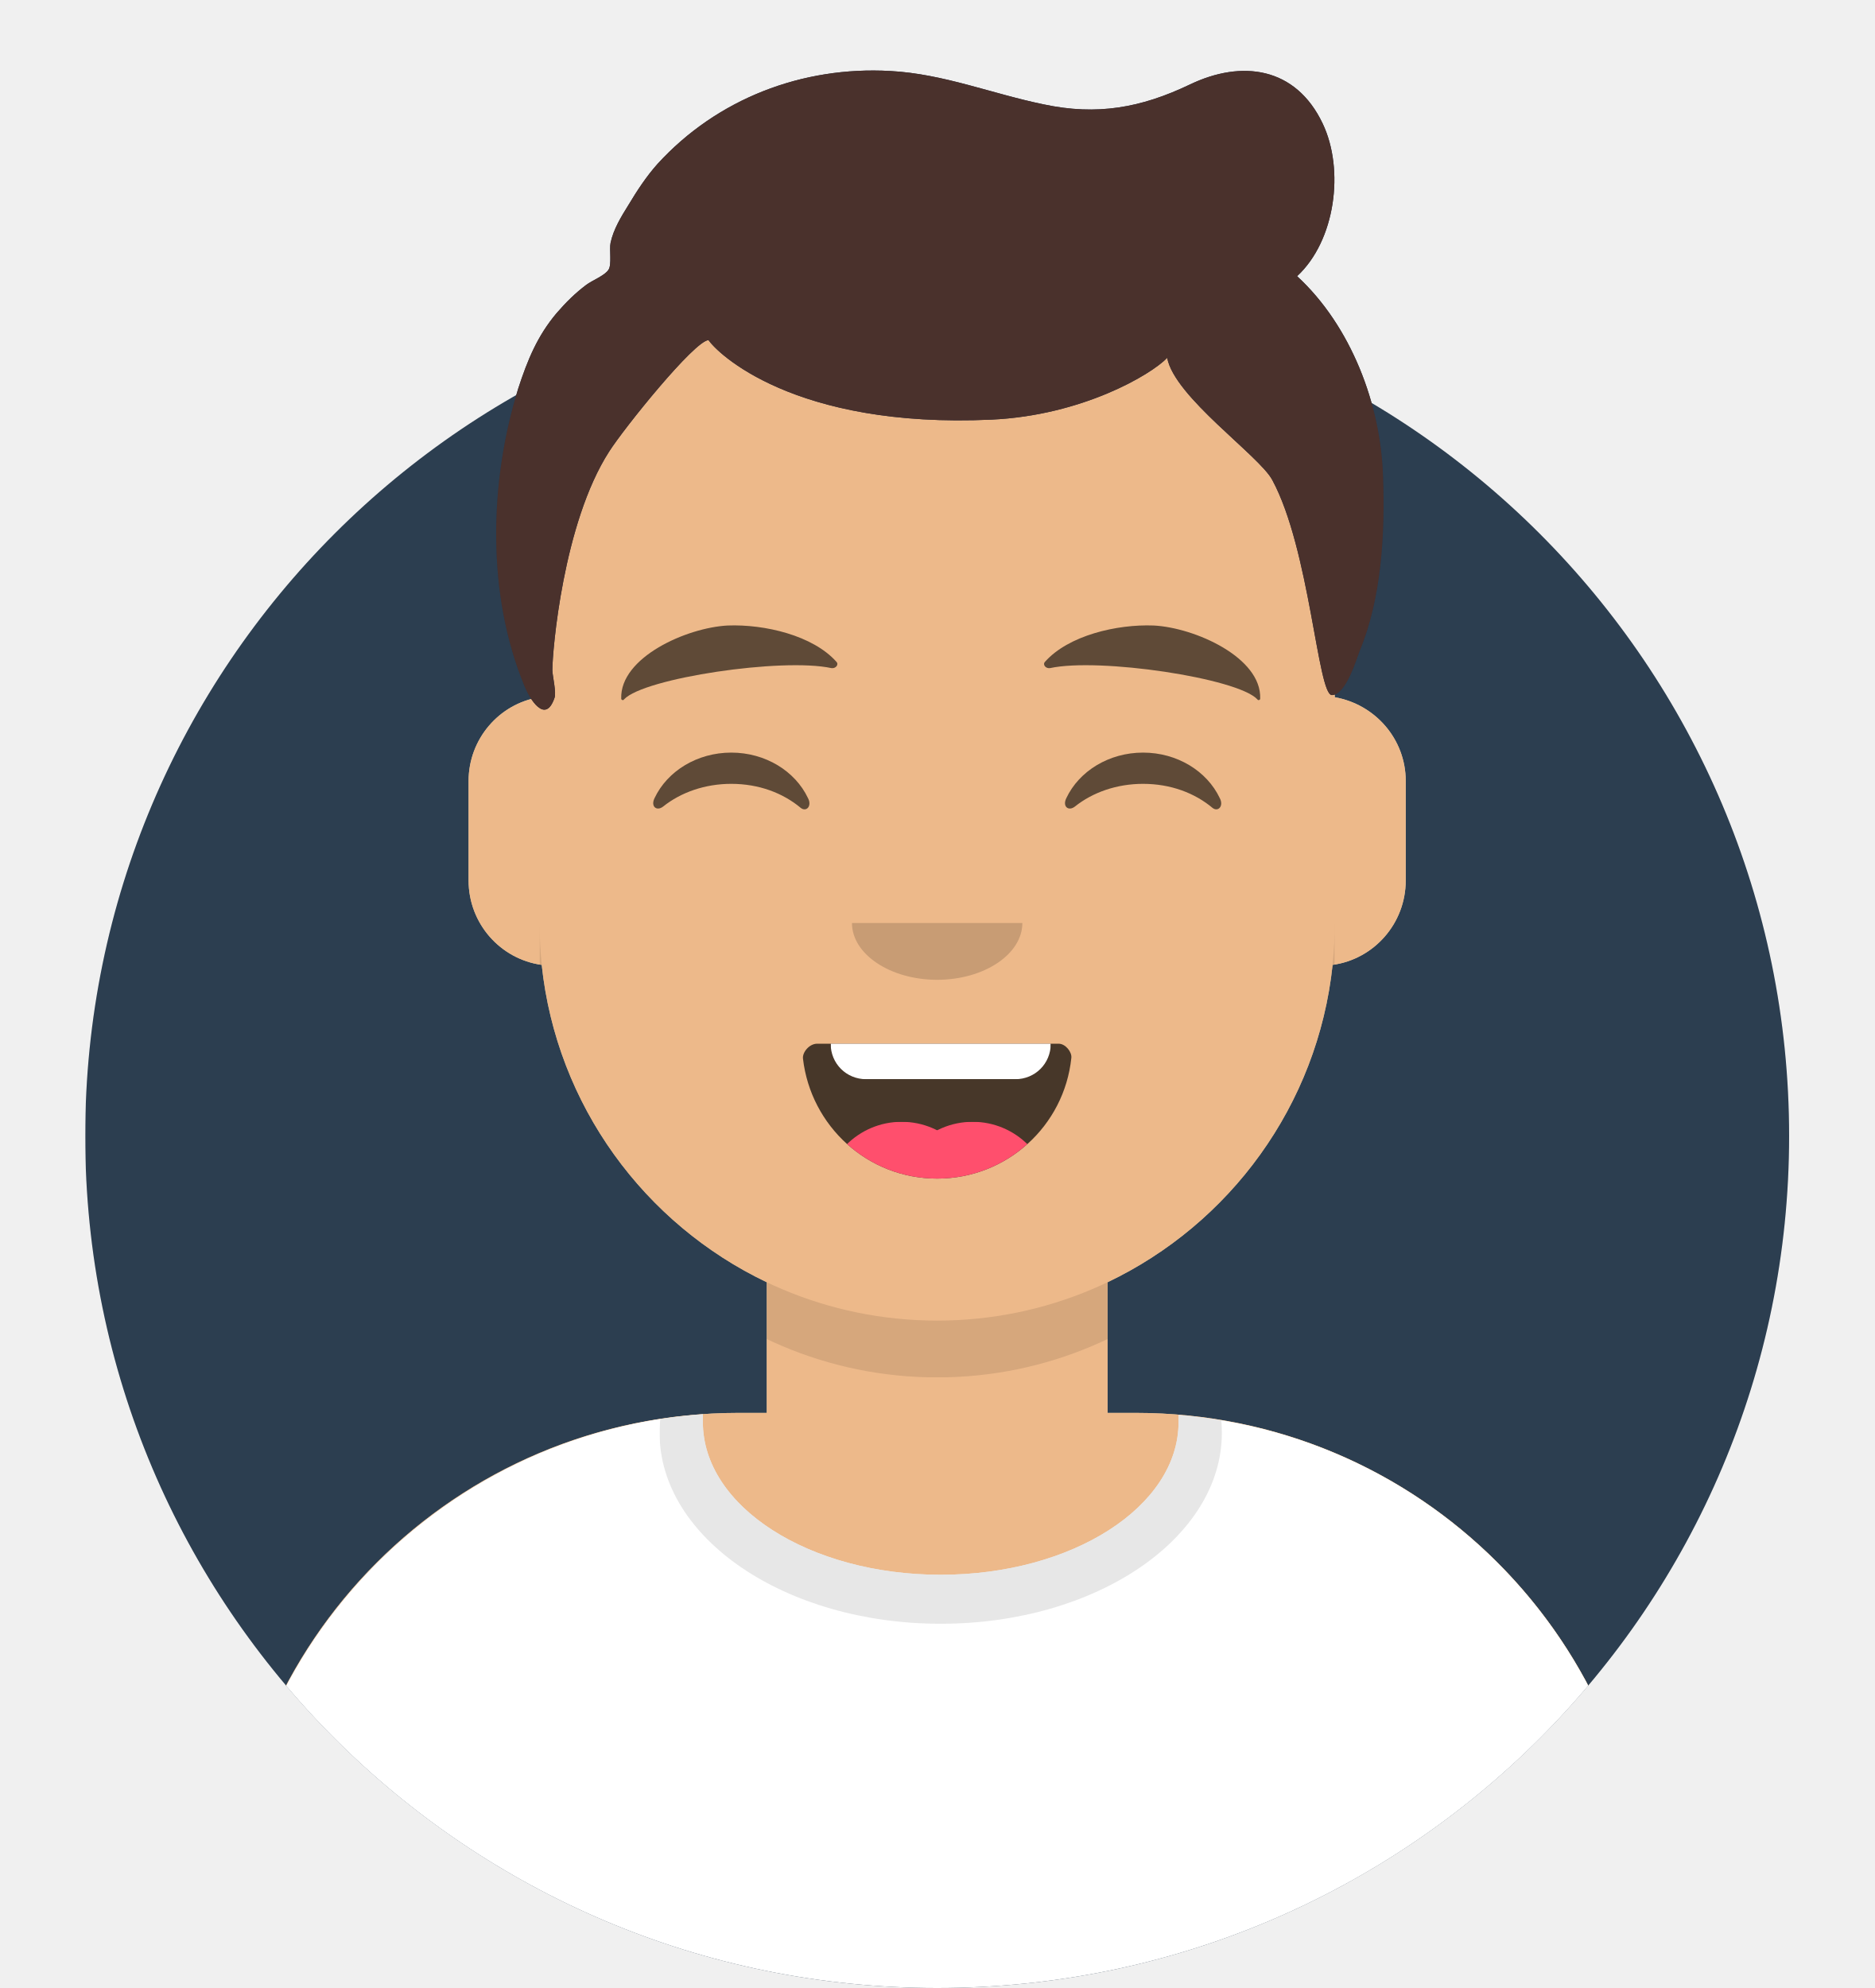
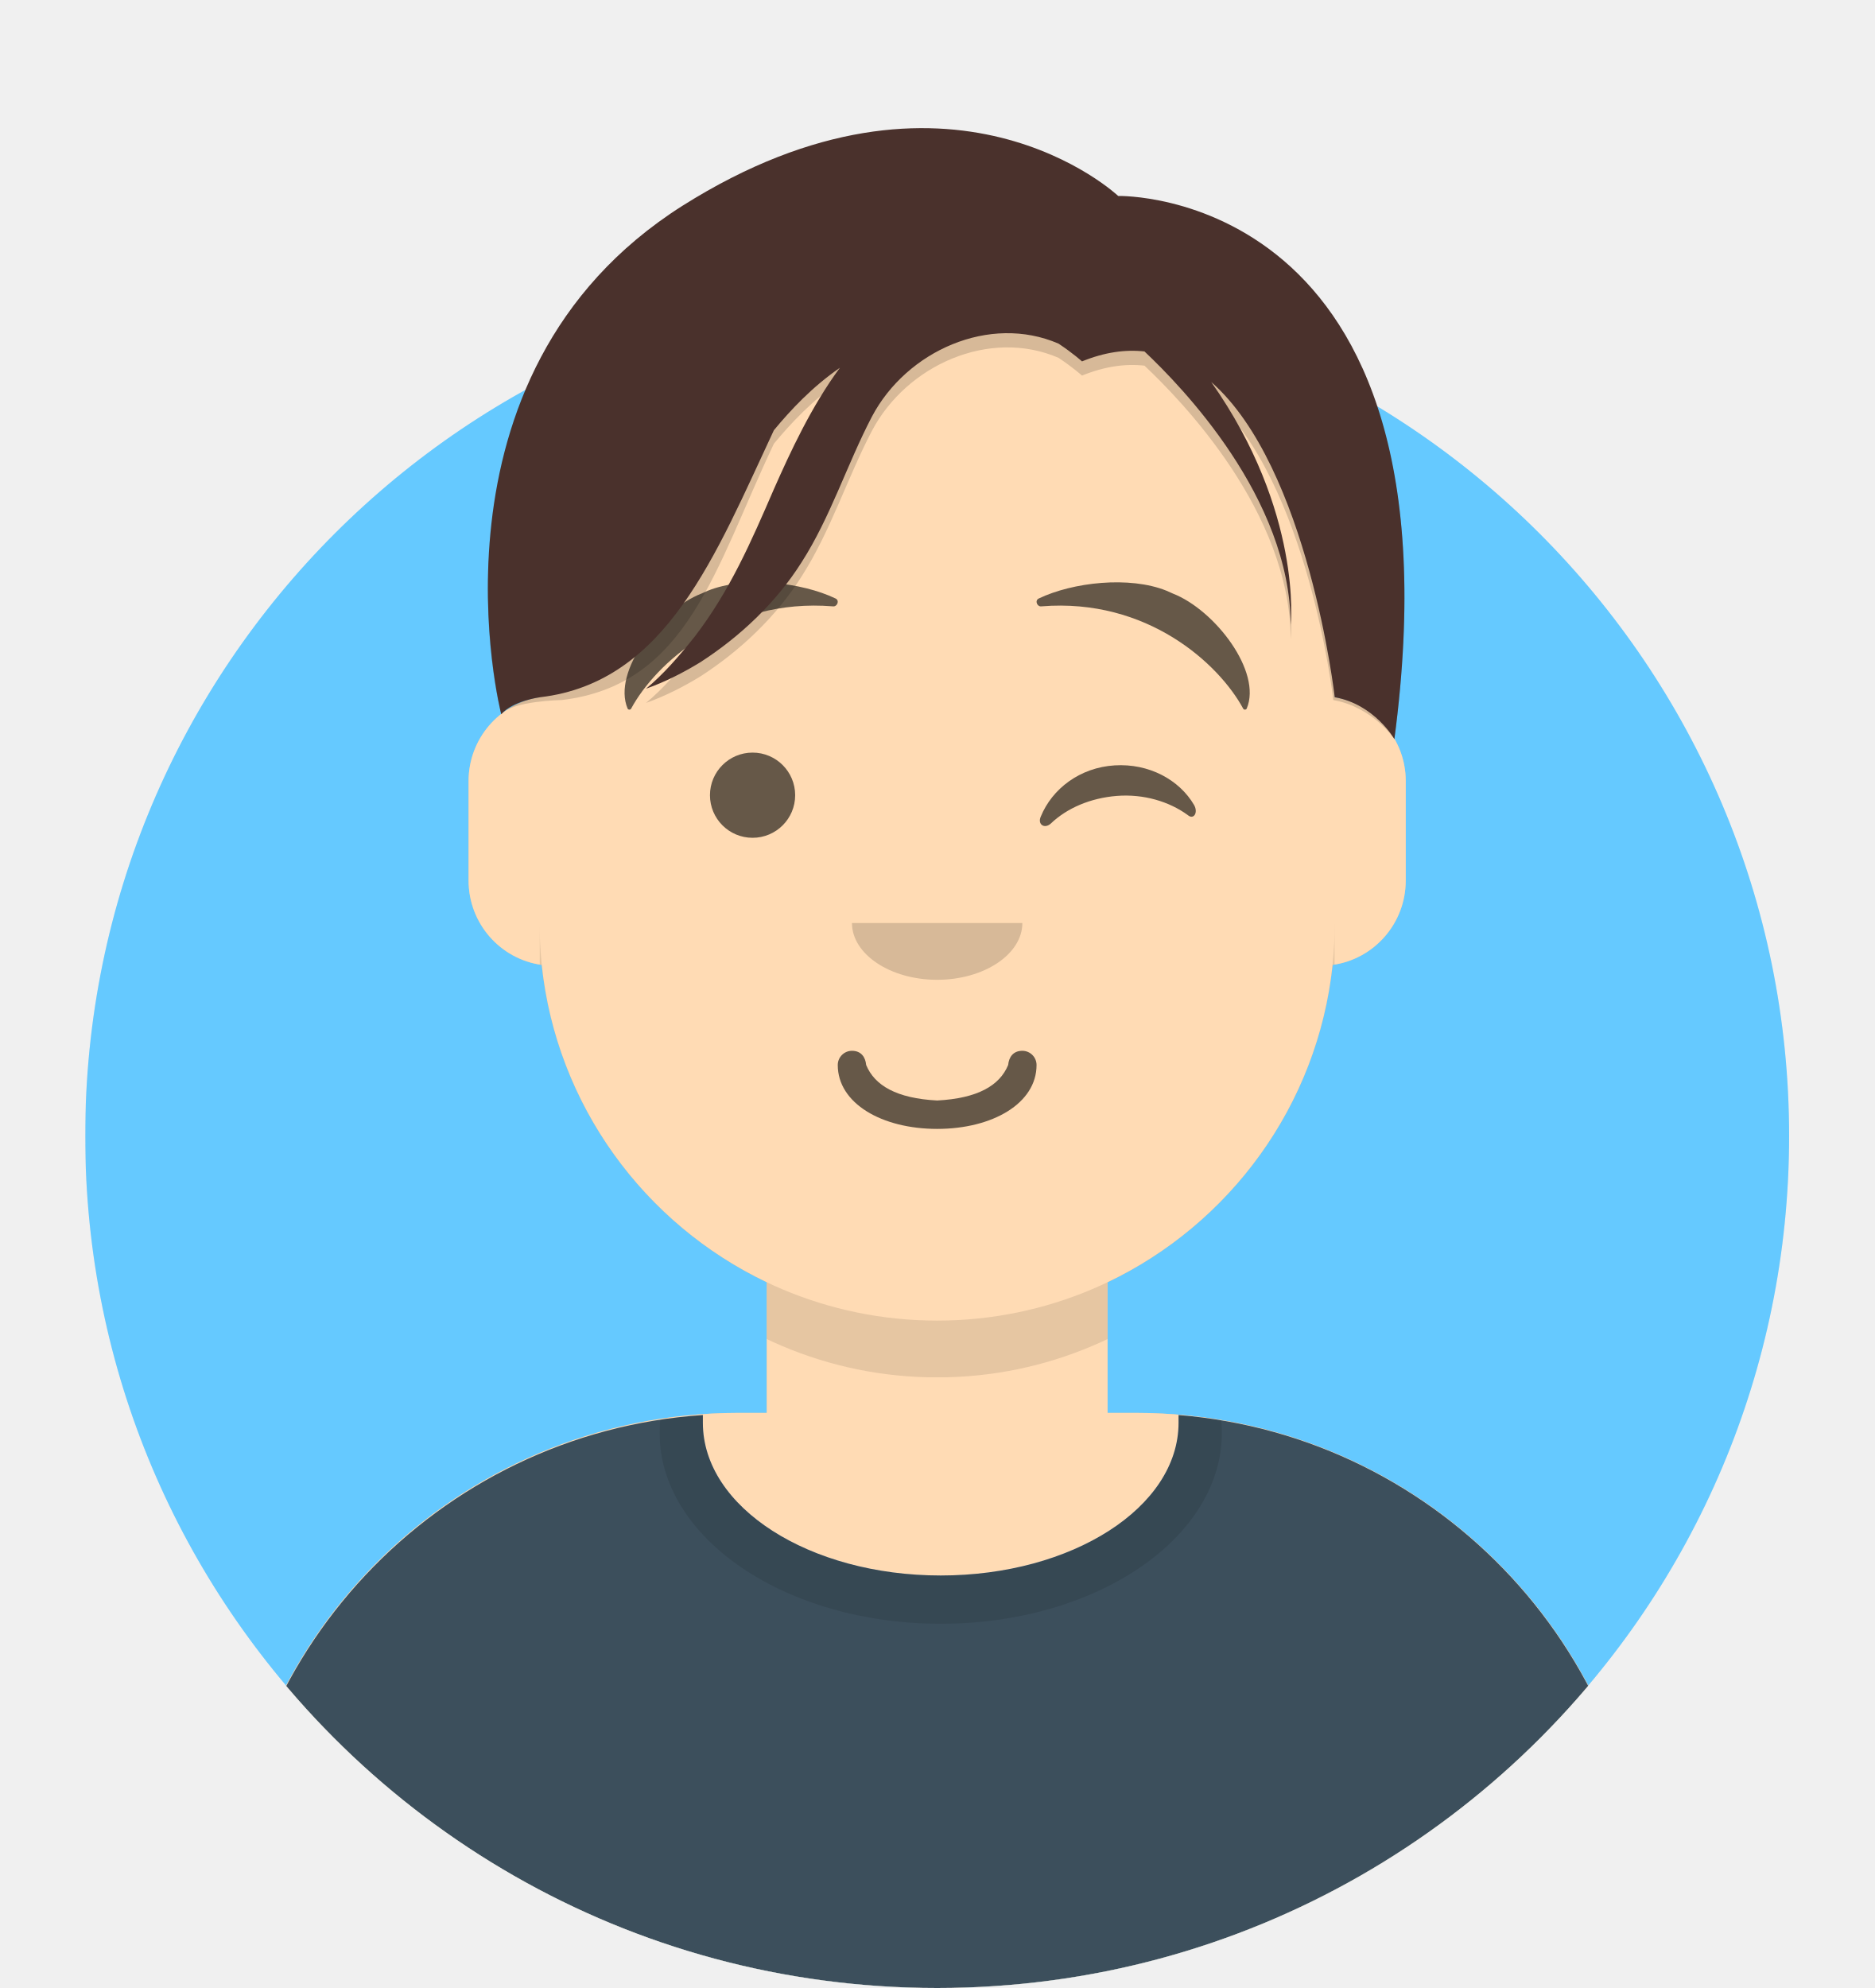
- <svg xmlns="http://www.w3.org/2000/svg" version="1.1" id="Layer_1" x="0px" y="0px" viewBox="0 0 264 280" style="enable-background:new 0 0 264 280;" xml:space="preserve">
+ <svg xmlns="http://www.w3.org/2000/svg" xmlns:xlink="http://www.w3.org/1999/xlink" version="1.1" id="Layer_1" x="0px" y="0px" viewBox="0 0 264 280" style="enable-background:new 0 0 264 280;" xml:space="preserve">
  <style type="text/css">
	.st0{fill-rule:evenodd;clip-rule:evenodd;fill:#E6E6E6;}
	.st1{filter:url(#Adobe_OpacityMaskFilter);}
	.st2{fill-rule:evenodd;clip-rule:evenodd;fill:#FFFFFF;}
	.st3{mask:url(#mask-2_1_);}
- 	.st4{fill-rule:evenodd;clip-rule:evenodd;fill:#2C3E50;}
- 	.st5{filter:url(#Adobe_OpacityMaskFilter_1_);}
- 	.st6{mask:url(#mask-4_1_);}
- 	.st7{fill-rule:evenodd;clip-rule:evenodd;fill:#D0C6AC;}
- 	.st8{filter:url(#Adobe_OpacityMaskFilter_2_);}
- 	.st9{mask:url(#mask-6_1_);}
- 	.st10{fill-rule:evenodd;clip-rule:evenodd;fill:#EDB98A;}
- 	.st11{filter:url(#Adobe_OpacityMaskFilter_3_);}
- 	.st12{mask:url(#mask-6_2_);fill-rule:evenodd;clip-rule:evenodd;fill-opacity:0.1;}
- 	.st13{filter:url(#Adobe_OpacityMaskFilter_4_);}
- 	.st14{mask:url(#react-mask-952_1_);}
- 	.st15{filter:url(#Adobe_OpacityMaskFilter_5_);}
- 	.st16{opacity:0.6;mask:url(#react-mask-952_2_);}
- 	.st17{fill-rule:evenodd;clip-rule:evenodd;fill-opacity:0.16;}
- 	.st18{fill-rule:evenodd;clip-rule:evenodd;fill-opacity:0.7;}
- 	.st19{filter:url(#Adobe_OpacityMaskFilter_6_);}
- 	.st20{mask:url(#react-mask-934_1_);fill-rule:evenodd;clip-rule:evenodd;fill:#FFFFFF;}
- 	.st21{filter:url(#Adobe_OpacityMaskFilter_7_);}
- 	.st22{mask:url(#react-mask-934_2_);}
- 	.st23{fill-rule:evenodd;clip-rule:evenodd;fill:#FF4F6D;}
- 	.st24{fill-rule:evenodd;clip-rule:evenodd;fill-opacity:0.6;}
- 	.st25{filter:url(#Adobe_OpacityMaskFilter_8_);}
- 	.st26{mask:url(#react-mask-925_1_);}
- 	.st27{fill-rule:evenodd;clip-rule:evenodd;fill:#28354B;}
- 	.st28{filter:url(#Adobe_OpacityMaskFilter_9_);}
- 	.st29{mask:url(#react-mask-924_1_);}
- 	.st30{fill-rule:evenodd;clip-rule:evenodd;fill:#4A312C;}
+ 	.st4{fill-rule:evenodd;clip-rule:evenodd;fill:#65C9FF;}
+ 	.st5{display:none;}
+ 	.st6{display:inline;fill-rule:evenodd;clip-rule:evenodd;fill:#E6E6E6;}
+ 	.st7{clip-path:url(#SVGID_2_);}
+ 	.st8{fill-rule:evenodd;clip-rule:evenodd;fill:#D0C6AC;}
+ 	.st9{filter:url(#Adobe_OpacityMaskFilter_1_);}
+ 	.st10{mask:url(#mask-6_1_);}
+ 	.st11{fill-rule:evenodd;clip-rule:evenodd;fill:#FFDBB4;}
+ 	.st12{filter:url(#Adobe_OpacityMaskFilter_2_);}
+ 	.st13{mask:url(#mask-6_2_);fill-rule:evenodd;clip-rule:evenodd;fill-opacity:0.1;}
+ 	.st14{filter:url(#Adobe_OpacityMaskFilter_3_);}
+ 	.st15{mask:url(#react-mask-294_1_);}
+ 	.st16{fill-rule:evenodd;clip-rule:evenodd;fill:#3C4F5C;}
+ 	.st17{filter:url(#Adobe_OpacityMaskFilter_4_);}
+ 	.st18{opacity:0.6;mask:url(#react-mask-294_2_);}
+ 	.st19{fill-rule:evenodd;clip-rule:evenodd;fill-opacity:0.16;}
+ 	.st20{fill-opacity:0.6;}
+ 	.st21{fill-rule:evenodd;clip-rule:evenodd;fill-opacity:0.6;}
+ 	.st22{fill-rule:evenodd;clip-rule:evenodd;fill:#4A312C;}
</style>
+   <g id="Circle" transform="translate(12, 40)">
+     <g id="Circle-Background">
+       <circle id="path-1_1_" class="st0" cx="120" cy="120" r="120" />
+     </g>
+     <defs>
+       <filter id="Adobe_OpacityMaskFilter" filterUnits="userSpaceOnUse" x="0" y="0" width="240" height="240">
+         <feColorMatrix type="matrix" values="1 0 0 0 0  0 1 0 0 0  0 0 1 0 0  0 0 0 1 0" />
+       </filter>
+     </defs>
+     <mask maskUnits="userSpaceOnUse" x="0" y="0" width="240" height="240" id="mask-2_1_">
+       <g class="st1">
+         <circle id="path-1_2_" class="st2" cx="120" cy="120" r="120" />
+       </g>
+     </mask>
+     <g id="Color_x2F_Palette_x2F_Blue-01" class="st3">
+       <rect id="_xD83D__xDD8D_Color" class="st4" width="240" height="240" />
+     </g>
+   </g>
+   <g id="Mask">
+ </g>
+   <g id="Mask_1_">
+ </g>
+   <g id="Circle-Background_1_" class="st5">
+     <circle id="path-1_4_" class="st6" cx="132" cy="160" r="120" />
+   </g>
  <g>
-     <g transform="translate(-825, -1100)">
-       <g transform="translate(825, 1100)">
-         <g id="Circle" transform="translate(12, 40)">
-           <g id="Circle-Background">
-             <circle class="st0" cx="120" cy="120" r="120" />
-           </g>
-           <defs>
-             <filter id="Adobe_OpacityMaskFilter" filterUnits="userSpaceOnUse" x="0" y="0" width="240" height="240">
-               <feColorMatrix type="matrix" values="1 0 0 0 0  0 1 0 0 0  0 0 1 0 0  0 0 0 1 0" />
-             </filter>
-           </defs>
-           <mask maskUnits="userSpaceOnUse" x="0" y="0" width="240" height="240" id="mask-2_1_">
-             <g class="st1">
-               <circle id="path-1_1_" class="st2" cx="120" cy="120" r="120" />
-             </g>
-           </mask>
-           <g class="st3">
-             <rect class="st4" width="240" height="240" />
-           </g>
+     <defs>
+       <path id="SVGID_1_" d="M189,179.4c16-18.4,26.1-44.7,26.1-73.9c0-55.6-36.3-100.6-81.2-100.6c-44.8,0-81.2,45-81.2,100.6    c0,28.5,9.6,54.2,24.9,72.5c-19.8,10.1-36.5,25.6-48.1,44.5C50.6,257,88.6,280,132,280s81.4-23,102.5-57.5    C223.4,204.4,207.7,189.5,189,179.4z" />
+     </defs>
+     <clipPath id="SVGID_2_">
+       <use xlink:href="#SVGID_1_" style="overflow:visible;" />
+     </clipPath>
+     <g class="st7">
+       <g>
+         <path id="path-5_1_" class="st8" d="M156,180.6V199h4l0,0c39.8,0,72,32.2,72,72v9H32v-9c0-39.8,32.2-72,72-72l0,0h4v-18.4     c-17.2-8.2-29.6-24.9-31.7-44.7C70.5,135.1,66,130.1,66,124v-14c0-5.9,4.3-10.9,10-11.8V92l0,0c0-30.9,25.1-56,56-56l0,0l0,0     c30.9,0,56,25.1,56,56v6.2c5.7,1,10,5.9,10,11.8v14c0,6.1-4.5,11.1-10.3,11.9C185.6,155.7,173.2,172.4,156,180.6z" />
+       </g>
+       <defs>
+         <filter id="Adobe_OpacityMaskFilter_1_" filterUnits="userSpaceOnUse" x="0" y="36" width="264" height="244">
+           <feColorMatrix type="matrix" values="1 0 0 0 0  0 1 0 0 0  0 0 1 0 0  0 0 0 1 0" />
+         </filter>
+       </defs>
+       <mask maskUnits="userSpaceOnUse" x="0" y="36" width="264" height="244" id="mask-6_1_">
+         <g class="st9">
+           <path id="path-5_2_" class="st2" d="M156,180.6V199h4l0,0c39.8,0,72,32.2,72,72v9H32v-9c0-39.8,32.2-72,72-72l0,0h4v-18.4      c-17.2-8.2-29.6-24.9-31.7-44.7C70.5,135.1,66,130.1,66,124v-14c0-5.9,4.3-10.9,10-11.8V92l0,0c0-30.9,25.1-56,56-56l0,0l0,0      c30.9,0,56,25.1,56,56v6.2c5.7,1,10,5.9,10,11.8v14c0,6.1-4.5,11.1-10.3,11.9C185.6,155.7,173.2,172.4,156,180.6z" />
        </g>
-         <g id="Mask">
- 			</g>
-         <defs>
-           <filter id="Adobe_OpacityMaskFilter_1_" filterUnits="userSpaceOnUse" x="-1" y="0" width="265" height="280">
-             <feColorMatrix type="matrix" values="1 0 0 0 0  0 1 0 0 0  0 0 1 0 0  0 0 0 1 0" />
-           </filter>
-         </defs>
-         <mask maskUnits="userSpaceOnUse" x="-1" y="0" width="265" height="280" id="mask-4_1_">
-           <g class="st5">
-             <path id="path-3_1_" class="st2" d="M12,160c0,66.3,53.7,120,120,120s120-53.7,120-120h12V0H0v160H12z" />
-           </g>
-         </mask>
-         <g id="Avataaar" class="st6">
-           <g id="Body" transform="translate(32, 36)">
-             <g>
-               <path class="st7" d="M124,144.6V163h4l0,0c39.8,0,72,32.2,72,72v9H0v-9c0-39.8,32.2-72,72-72l0,0h4v-18.4        c-17.2-8.2-29.6-24.9-31.7-44.7C38.5,99.1,34,94.1,34,88V74c0-5.9,4.3-10.9,10-11.8V56l0,0c0-30.9,25.1-56,56-56l0,0l0,0        c30.9,0,56,25.1,56,56v6.2c5.7,1,10,5.9,10,11.8v14c0,6.1-4.5,11.1-10.3,11.9C153.6,119.7,141.2,136.4,124,144.6z" />
-             </g>
-             <defs>
-               <filter id="Adobe_OpacityMaskFilter_2_" filterUnits="userSpaceOnUse" x="-32" y="0" width="264" height="244">
-                 <feColorMatrix type="matrix" values="1 0 0 0 0  0 1 0 0 0  0 0 1 0 0  0 0 0 1 0" />
-               </filter>
-             </defs>
-             <mask maskUnits="userSpaceOnUse" x="-32" y="0" width="264" height="244" id="mask-6_1_">
-               <g class="st8">
-                 <path id="path-5_1_" class="st2" d="M124,144.6V163h4l0,0c39.8,0,72,32.2,72,72v9H0v-9c0-39.8,32.2-72,72-72l0,0h4v-18.4         c-17.2-8.2-29.6-24.9-31.7-44.7C38.5,99.1,34,94.1,34,88V74c0-5.9,4.3-10.9,10-11.8V56l0,0c0-30.9,25.1-56,56-56l0,0l0,0         c30.9,0,56,25.1,56,56v6.2c5.7,1,10,5.9,10,11.8v14c0,6.1-4.5,11.1-10.3,11.9C153.6,119.7,141.2,136.4,124,144.6z" />
-               </g>
-             </mask>
-             <g class="st9">
-               <g id="Color" transform="translate(-32, 0)">
-                 <rect class="st10" width="264" height="244" />
-               </g>
-             </g>
-             <defs>
-               <filter id="Adobe_OpacityMaskFilter_3_" filterUnits="userSpaceOnUse" x="44" y="79" width="112" height="79">
-                 <feColorMatrix type="matrix" values="1 0 0 0 0  0 1 0 0 0  0 0 1 0 0  0 0 0 1 0" />
-               </filter>
-             </defs>
-             <mask maskUnits="userSpaceOnUse" x="44" y="79" width="112" height="79" id="mask-6_2_">
-               <g class="st11">
-                 <path id="path-5_2_" class="st2" d="M124,144.6V163h4l0,0c39.8,0,72,32.2,72,72v9H0v-9c0-39.8,32.2-72,72-72l0,0h4v-18.4         c-17.2-8.2-29.6-24.9-31.7-44.7C38.5,99.1,34,94.1,34,88V74c0-5.9,4.3-10.9,10-11.8V56l0,0c0-30.9,25.1-56,56-56l0,0l0,0         c30.9,0,56,25.1,56,56v6.2c5.7,1,10,5.9,10,11.8v14c0,6.1-4.5,11.1-10.3,11.9C153.6,119.7,141.2,136.4,124,144.6z" />
-               </g>
-             </mask>
-             <path id="Neck-Shadow" class="st12" d="M156,79v23c0,30.9-25.1,56-56,56s-56-25.1-56-56V79v15c0,30.9,25.1,56,56,56       s56-25.1,56-56V79z" />
-           </g>
-           <g transform="translate(0, 170)">
-             <g id="Clothes">
-               <path class="st0" d="M166,29.3c37,3,66,34,66,71.8v8.9H32v-8.9C32,63,61.6,31.8,99,29.2c0,0.4,0,0.7,0,1.1        c0,11.9,15,21.5,33.5,21.5S166,42.2,166,30.3C166,30,166,29.6,166,29.3z" />
-             </g>
-             <defs>
-               <filter id="Adobe_OpacityMaskFilter_4_" filterUnits="userSpaceOnUse" x="0" y="0" width="264" height="110">
-                 <feColorMatrix type="matrix" values="1 0 0 0 0  0 1 0 0 0  0 0 1 0 0  0 0 0 1 0" />
-               </filter>
-             </defs>
-             <mask maskUnits="userSpaceOnUse" x="0" y="0" width="264" height="110" id="react-mask-952_1_">
-               <g class="st13">
-                 <path id="react-path-951_1_" class="st2" d="M166,29.3c37,3,66,34,66,71.8v8.9H32v-8.9C32,63,61.6,31.8,99,29.2         c0,0.4,0,0.7,0,1.1c0,11.9,15,21.5,33.5,21.5S166,42.2,166,30.3C166,30,166,29.6,166,29.3z" />
-               </g>
-             </mask>
-             <g class="st14">
-               <rect class="st2" width="264" height="110" />
-             </g>
-             <defs>
-               <filter id="Adobe_OpacityMaskFilter_5_" filterUnits="userSpaceOnUse" x="92.9" y="4.9" width="79.3" height="53.8">
-                 <feColorMatrix type="matrix" values="1 0 0 0 0  0 1 0 0 0  0 0 1 0 0  0 0 0 1 0" />
-               </filter>
-             </defs>
-             <mask maskUnits="userSpaceOnUse" x="92.9" y="4.9" width="79.3" height="53.8" id="react-mask-952_2_">
-               <g class="st15">
-                 <path id="react-path-951_2_" class="st2" d="M166,29.3c37,3,66,34,66,71.8v8.9H32v-8.9C32,63,61.6,31.8,99,29.2         c0,0.4,0,0.7,0,1.1c0,11.9,15,21.5,33.5,21.5S166,42.2,166,30.3C166,30,166,29.6,166,29.3z" />
-               </g>
-             </mask>
-             <g id="Shadowy" class="st16">
-               <g transform="translate(92, 4)">
-                 <ellipse class="st17" cx="40.5" cy="27.8" rx="39.6" ry="26.9" />
-               </g>
-             </g>
-           </g>
-           <g id="Face" transform="translate(76, 82)">
-             <g transform="translate(2, 52)">
-               <g id="Mouth">
-                 <path class="st18" d="M35.1,15.1C36.2,24.6,44.2,32,54,32c9.8,0,17.9-7.4,18.9-17c0.1-0.8-0.8-2-1.8-2c-14.9,0-26.3,0-34,0         C36,13,35,14.2,35.1,15.1z" />
-               </g>
-               <defs>
-                 <filter id="Adobe_OpacityMaskFilter_6_" filterUnits="userSpaceOnUse" x="39" y="2" width="31" height="16">
-                   <feColorMatrix type="matrix" values="1 0 0 0 0  0 1 0 0 0  0 0 1 0 0  0 0 0 1 0" />
-                 </filter>
-               </defs>
-               <mask maskUnits="userSpaceOnUse" x="39" y="2" width="31" height="16" id="react-mask-934_1_">
-                 <g class="st19">
-                   <path id="react-path-933_1_" class="st2" d="M35.1,15.1C36.2,24.6,44.2,32,54,32c9.8,0,17.9-7.4,18.9-17          c0.1-0.8-0.8-2-1.8-2c-14.9,0-26.3,0-34,0C36,13,35,14.2,35.1,15.1z" />
-                 </g>
-               </mask>
-               <path id="Teeth" class="st20" d="M44,2h21c2.8,0,5,2.2,5,5v6c0,2.8-2.2,5-5,5H44c-2.8,0-5-2.2-5-5V7C39,4.2,41.2,2,44,2z" />
-               <defs>
-                 <filter id="Adobe_OpacityMaskFilter_7_" filterUnits="userSpaceOnUse" x="38" y="24" width="32" height="22">
-                   <feColorMatrix type="matrix" values="1 0 0 0 0  0 1 0 0 0  0 0 1 0 0  0 0 0 1 0" />
-                 </filter>
-               </defs>
-               <mask maskUnits="userSpaceOnUse" x="38" y="24" width="32" height="22" id="react-mask-934_2_">
-                 <g class="st21">
-                   <path id="react-path-933_2_" class="st2" d="M35.1,15.1C36.2,24.6,44.2,32,54,32c9.8,0,17.9-7.4,18.9-17          c0.1-0.8-0.8-2-1.8-2c-14.9,0-26.3,0-34,0C36,13,35,14.2,35.1,15.1z" />
-                 </g>
-               </mask>
-               <g id="Tongue" class="st22">
-                 <g transform="translate(38, 24)">
-                   <circle class="st23" cx="11" cy="11" r="11" />
-                   <circle class="st23" cx="21" cy="11" r="11" />
-                 </g>
-               </g>
-             </g>
-             <g transform="translate(28, 40)">
-               <path id="Nose" class="st17" d="M16,8c0,4.4,5.4,8,12,8l0,0c6.6,0,12-3.6,12-8" />
-             </g>
-             <g transform="translate(0, 8)">
-               <path id="Squint" class="st24" d="M16.2,22.4C18,18.6,22.2,16,27,16c4.8,0,9,2.6,10.8,6.4c0.6,1.1-0.2,2-1,1.4        c-2.5-2.1-5.9-3.4-9.8-3.4c-3.7,0-7.1,1.2-9.6,3.2C16.5,24.3,15.6,23.6,16.2,22.4z" />
-               <path class="st24" d="M74.2,22.4C76,18.6,80.2,16,85,16c4.8,0,9,2.6,10.8,6.4c0.6,1.1-0.2,2-1,1.4c-2.5-2.1-5.9-3.4-9.8-3.4        c-3.7,0-7.1,1.2-9.6,3.2C74.5,24.3,73.6,23.6,74.2,22.4z" />
-             </g>
-             <g>
-               <path id="Eyebrow" class="st24" d="M26.5,6.1c-5.8,0.3-15.2,4.5-15,10.3c0,0.2,0.3,0.3,0.4,0.1c2.8-3,22.3-5.9,29.2-4.4        c0.6,0.1,1.1-0.5,0.7-0.9C38.5,7.5,31.7,5.9,26.5,6.1" />
-               <path class="st24" d="M86.5,6.1c5.8,0.3,15.2,4.5,15,10.3c0,0.2-0.3,0.3-0.4,0.1c-2.8-3-22.3-5.9-29.2-4.4        c-0.6,0.1-1.1-0.5-0.7-0.9C74.5,7.5,81.3,5.9,86.5,6.1" />
-             </g>
-           </g>
-           <g id="Top">
-             <defs>
-               <filter id="Adobe_OpacityMaskFilter_8_" filterUnits="userSpaceOnUse" x="-1" y="0" width="264" height="280">
-                 <feColorMatrix type="matrix" values="1 0 0 0 0  0 1 0 0 0  0 0 1 0 0  0 0 0 1 0" />
-               </filter>
-             </defs>
-             <mask maskUnits="userSpaceOnUse" x="-1" y="0" width="264" height="280" id="react-mask-925_1_">
-               <g class="st25">
-                 <rect id="react-path-927_1_" class="st2" width="264" height="280" />
-               </g>
-             </mask>
-             <g class="st26">
-               <g transform="translate(-1, 0)">
-                 <g id="Short-Hair">
-                   <path class="st27" d="M183.7,38.9c5.4-5,6.7-15,3.6-21.5c-3.8-8-11.4-9-18.7-5.5c-6.9,3.3-13.1,4.4-20.6,2.8          c-7.3-1.5-14.1-4.3-21.6-4.7C114,9.3,102,13.9,93.6,23.1c-1.6,1.8-2.9,3.8-4.1,5.8c-1,1.6-2.1,3.4-2.5,5.3          c-0.2,0.9,0.2,3.1-0.3,3.8c-0.5,0.8-2.3,1.5-3.1,2.1c-1.6,1.2-2.9,2.5-4.2,4c-2.7,3.2-4.1,6.6-5.4,10.6          c-4.1,13.2-4.5,29,0.9,42c0.7,1.7,2.9,5.4,4.2,1.6c0.3-0.7-0.3-3.2-0.3-3.9c0-2.7,1.5-20.7,8-30.8c2.1-3.3,12-15.6,14-15.7          c1.1,1.7,11.9,12.5,39.9,11.2c12.7-0.6,22.4-6.3,24.7-8.7c1,5.5,13,13.8,14.8,17.2c5.3,9.8,6.4,30.3,8.4,30.3          s3.5-5.2,3.9-6.2c3.1-7.4,3.6-16.6,3.3-24.6C195.5,57,191.3,45.9,183.7,38.9z" />
-                 </g>
-                 <defs>
-                   <filter id="Adobe_OpacityMaskFilter_9_" filterUnits="userSpaceOnUse" x="0" y="0" width="264" height="280">
-                     <feColorMatrix type="matrix" values="1 0 0 0 0  0 1 0 0 0  0 0 1 0 0  0 0 0 1 0" />
-                   </filter>
-                 </defs>
-                 <mask maskUnits="userSpaceOnUse" x="0" y="0" width="264" height="280" id="react-mask-924_1_">
-                   <g class="st28">
-                     <path id="react-path-926_1_" class="st2" d="M183.7,38.9c5.4-5,6.7-15,3.6-21.5c-3.8-8-11.4-9-18.7-5.5           c-6.9,3.3-13.1,4.4-20.6,2.8c-7.3-1.5-14.1-4.3-21.6-4.7C114,9.3,102,13.9,93.6,23.1c-1.6,1.8-2.9,3.8-4.1,5.8           c-1,1.6-2.1,3.4-2.5,5.3c-0.2,0.9,0.2,3.1-0.3,3.8c-0.5,0.8-2.3,1.5-3.1,2.1c-1.6,1.2-2.9,2.5-4.2,4           c-2.7,3.2-4.1,6.6-5.4,10.6c-4.1,13.2-4.5,29,0.9,42c0.7,1.7,2.9,5.4,4.2,1.6c0.3-0.7-0.3-3.2-0.3-3.9           c0-2.7,1.5-20.7,8-30.8c2.1-3.3,12-15.6,14-15.7c1.1,1.7,11.9,12.5,39.9,11.2c12.7-0.6,22.4-6.3,24.7-8.7           c1,5.5,13,13.8,14.8,17.2c5.3,9.8,6.4,30.3,8.4,30.3s3.5-5.2,3.9-6.2c3.1-7.4,3.6-16.6,3.3-24.6           C195.5,57,191.3,45.9,183.7,38.9z" />
-                   </g>
-                 </mask>
-                 <g class="st29">
-                   <g transform="translate(0, 0) ">
-                     <rect class="st30" width="264" height="280" />
-                   </g>
-                 </g>
-               </g>
-             </g>
-           </g>
+       </mask>
+       <g id="Skin_x2F__xD83D__xDC76__xD83C__xDFFD_-03-Brown" class="st10">
+         <g id="Color" transform="translate(-32, 0)">
+           <rect x="32" y="36" class="st11" width="264" height="244" />
        </g>
      </g>
+       <defs>
+         <filter id="Adobe_OpacityMaskFilter_2_" filterUnits="userSpaceOnUse" x="76" y="115" width="112" height="79">
+           <feColorMatrix type="matrix" values="1 0 0 0 0  0 1 0 0 0  0 0 1 0 0  0 0 0 1 0" />
+         </filter>
+       </defs>
+       <mask maskUnits="userSpaceOnUse" x="76" y="115" width="112" height="79" id="mask-6_2_">
+         <g class="st12">
+           <path id="path-5_3_" class="st2" d="M156,180.6V199h4l0,0c39.8,0,72,32.2,72,72v9H32v-9c0-39.8,32.2-72,72-72l0,0h4v-18.4      c-17.2-8.2-29.6-24.9-31.7-44.7C70.5,135.1,66,130.1,66,124v-14c0-5.9,4.3-10.9,10-11.8V92l0,0c0-30.9,25.1-56,56-56l0,0l0,0      c30.9,0,56,25.1,56,56v6.2c5.7,1,10,5.9,10,11.8v14c0,6.1-4.5,11.1-10.3,11.9C185.6,155.7,173.2,172.4,156,180.6z" />
+         </g>
+       </mask>
+       <path id="Neck-Shadow" class="st13" d="M188,115v23c0,30.9-25.1,56-56,56s-56-25.1-56-56v-23v15c0,30.9,25.1,56,56,56    s56-25.1,56-56V115z" />
+       <g id="Clothes">
+         <path id="react-path-293_1_" class="st0" d="M166,199.3c37,3,66,34,66,71.8v8.9H32v-8.9c0-38.1,29.6-69.3,67-71.8     c0,0.4,0,0.7,0,1.1c0,11.9,15,21.5,33.5,21.5s33.5-9.6,33.5-21.5C166,200,166,199.6,166,199.3z" />
+       </g>
+       <defs>
+         <filter id="Adobe_OpacityMaskFilter_3_" filterUnits="userSpaceOnUse" x="0" y="170" width="264" height="110">
+           <feColorMatrix type="matrix" values="1 0 0 0 0  0 1 0 0 0  0 0 1 0 0  0 0 0 1 0" />
+         </filter>
+       </defs>
+       <mask maskUnits="userSpaceOnUse" x="0" y="170" width="264" height="110" id="react-mask-294_1_">
+         <g class="st14">
+           <path id="react-path-293_2_" class="st2" d="M166,199.3c37,3,66,34,66,71.8v8.9H32v-8.9c0-38.1,29.6-69.3,67-71.8      c0,0.4,0,0.7,0,1.1c0,11.9,15,21.5,33.5,21.5s33.5-9.6,33.5-21.5C166,200,166,199.6,166,199.3z" />
+         </g>
+       </mask>
+       <g id="Color_x2F_Palette_x2F_Gray-01" class="st15">
+         <rect id="_xD83D__xDD8D_Color_1_" y="170" class="st16" width="264" height="110" />
+       </g>
+       <defs>
+         <filter id="Adobe_OpacityMaskFilter_4_" filterUnits="userSpaceOnUse" x="92.9" y="174.9" width="79.3" height="53.8">
+           <feColorMatrix type="matrix" values="1 0 0 0 0  0 1 0 0 0  0 0 1 0 0  0 0 0 1 0" />
+         </filter>
+       </defs>
+       <mask maskUnits="userSpaceOnUse" x="92.9" y="174.9" width="79.3" height="53.8" id="react-mask-294_2_">
+         <g class="st17">
+           <path id="react-path-293_3_" class="st2" d="M166,199.3c37,3,66,34,66,71.8v8.9H32v-8.9c0-38.1,29.6-69.3,67-71.8      c0,0.4,0,0.7,0,1.1c0,11.9,15,21.5,33.5,21.5s33.5-9.6,33.5-21.5C166,200,166,199.6,166,199.3z" />
+         </g>
+       </mask>
+       <g id="Shadowy" class="st18">
+         <g id="Hola-_xD83D__xDC4B__xD83C__xDFFC_" transform="translate(92, 4)">
+           <ellipse class="st19" cx="40.5" cy="197.8" rx="39.6" ry="26.9" />
+         </g>
+       </g>
+       <g id="Mouth_x2F_Twinkle" transform="translate(2, 52)">
+         <path id="Mouth" class="st20" d="M116,98c0,5.4,6.2,9,14,9s14-3.6,14-9c0-1.1-0.9-2-2-2c-1.3,0-1.9,0.9-2,2     c-1.2,2.9-4.3,4.7-10,5c-5.7-0.3-8.8-2.1-10-5c-0.1-1.1-0.7-2-2-2C116.9,96,116,96.9,116,98z" />
+       </g>
+       <g id="Nose_x2F_Default" transform="translate(28, 40)">
+         <path id="Nose" class="st19" d="M92,90c0,4.4,5.4,8,12,8l0,0c6.6,0,12-3.6,12-8" />
+       </g>
+       <g id="Eyes_x2F_Wink-_xD83D__xDE09_" transform="translate(0, 8)">
+         <circle id="Eye" class="st21" cx="106" cy="104" r="6" />
+         <path id="Winky-Wink" class="st21" d="M146.6,107c1.6-3.9,5.5-6.9,10.4-7.2c4.8-0.3,9.1,2,11.2,5.6c0.6,1.1-0.1,2.1-0.9,1.4     c-2.6-1.9-6.2-3-10-2.7c-3.7,0.3-7,1.7-9.3,3.9C147.1,108.8,146.1,108.1,146.6,107z" />
+       </g>
+       <g id="Eyebrow_x2F_Natural_x2F_Raised-Excited-Natural">
+         <path id="Eye-Browse-Reddit" class="st21" d="M98.8,83.6l0.9-0.4c5.2-2.1,13.2-1.2,18,1.1c0.6,0.3,0.2,1.2-0.4,1.1     c-14.9-1.2-25,8.1-28.4,14.4c-0.1,0.2-0.4,0.2-0.5,0C86.2,94.6,92.9,85.9,98.8,83.6z" />
+         <path id="Eye-Browse-Reddit_1_" class="st21" d="M165.2,83.6l-0.9-0.4c-5.2-2.1-13.2-1.2-18,1.1c-0.6,0.3-0.2,1.2,0.4,1.1     c14.9-1.2,25,8.1,28.4,14.4c0.1,0.2,0.4,0.2,0.5,0C177.8,94.6,171.1,85.9,165.2,83.6z" />
+       </g>
+       <path class="st19" d="M157.5,29.6c0,0-23.7-22.4-61.4,1.4c-37.7,23.9-25.5,69.6-25.5,69.6c1.6-1.9,8.5-2,8.5-2    c17.8-2.1,21.6-18.6,29.9-36.1c2.4-2.9,5.4-6.1,9.3-8.8c-4,5.4-7,11.9-9.3,17.1c-3.2,7.4-6.2,14.3-11.1,20.7    C95.6,94.5,93.4,97,91,99c2.8-1,5.3-2.3,7.6-3.7c5.6-3.6,10.7-8.4,14.3-14.1c4.1-6.4,6.4-13.8,9.9-20.5    c4.9-9.3,16.6-14.5,26.3-10.3c2.1,1.4,3.3,2.5,3.3,2.5c3.2-1.3,6.1-1.7,8.8-1.4c5.2,4.9,20.5,20.6,20.6,38.5    c0,0,1.7-15.9-11.2-34.2c13.7,12,17.2,42.8,17.2,42.8c5.6,1,8.6,5.5,8.6,5.5C206.7,26.4,157.5,29.6,157.5,29.6z" />
+       <path class="st22" d="M157.5,27.6c0,0-23.7-22.4-61.4,1.4c-37.7,23.9-25.5,71.6-25.5,71.6c1.6-1.9,5.5-2.4,5.5-2.4    c17.8-2.1,24.7-20.1,32.9-37.6c2.4-2.9,5.4-6.1,9.3-8.8c-4,5.4-7,11.9-9.3,17.1c-3.2,7.4-6.2,14.3-11.1,20.7    C95.6,92.5,93.4,95,91,97c2.8-1,5.3-2.3,7.6-3.7c5.6-3.6,10.7-8.4,14.3-14.1c4.1-6.4,6.4-13.8,9.9-20.5    c4.9-9.3,16.6-14.5,26.3-10.3c2.1,1.4,3.3,2.5,3.3,2.5c3.2-1.3,6.1-1.7,8.8-1.4c5.2,4.9,20.5,20.6,20.6,38.5    c0,0,1.7-15.9-11.2-34.2c13.7,12,17.4,44.4,17.4,44.4c5.6,1,8.4,5.9,8.4,5.9C206.7,26.4,157.5,27.6,157.5,27.6z" />
    </g>
  </g>
</svg>
